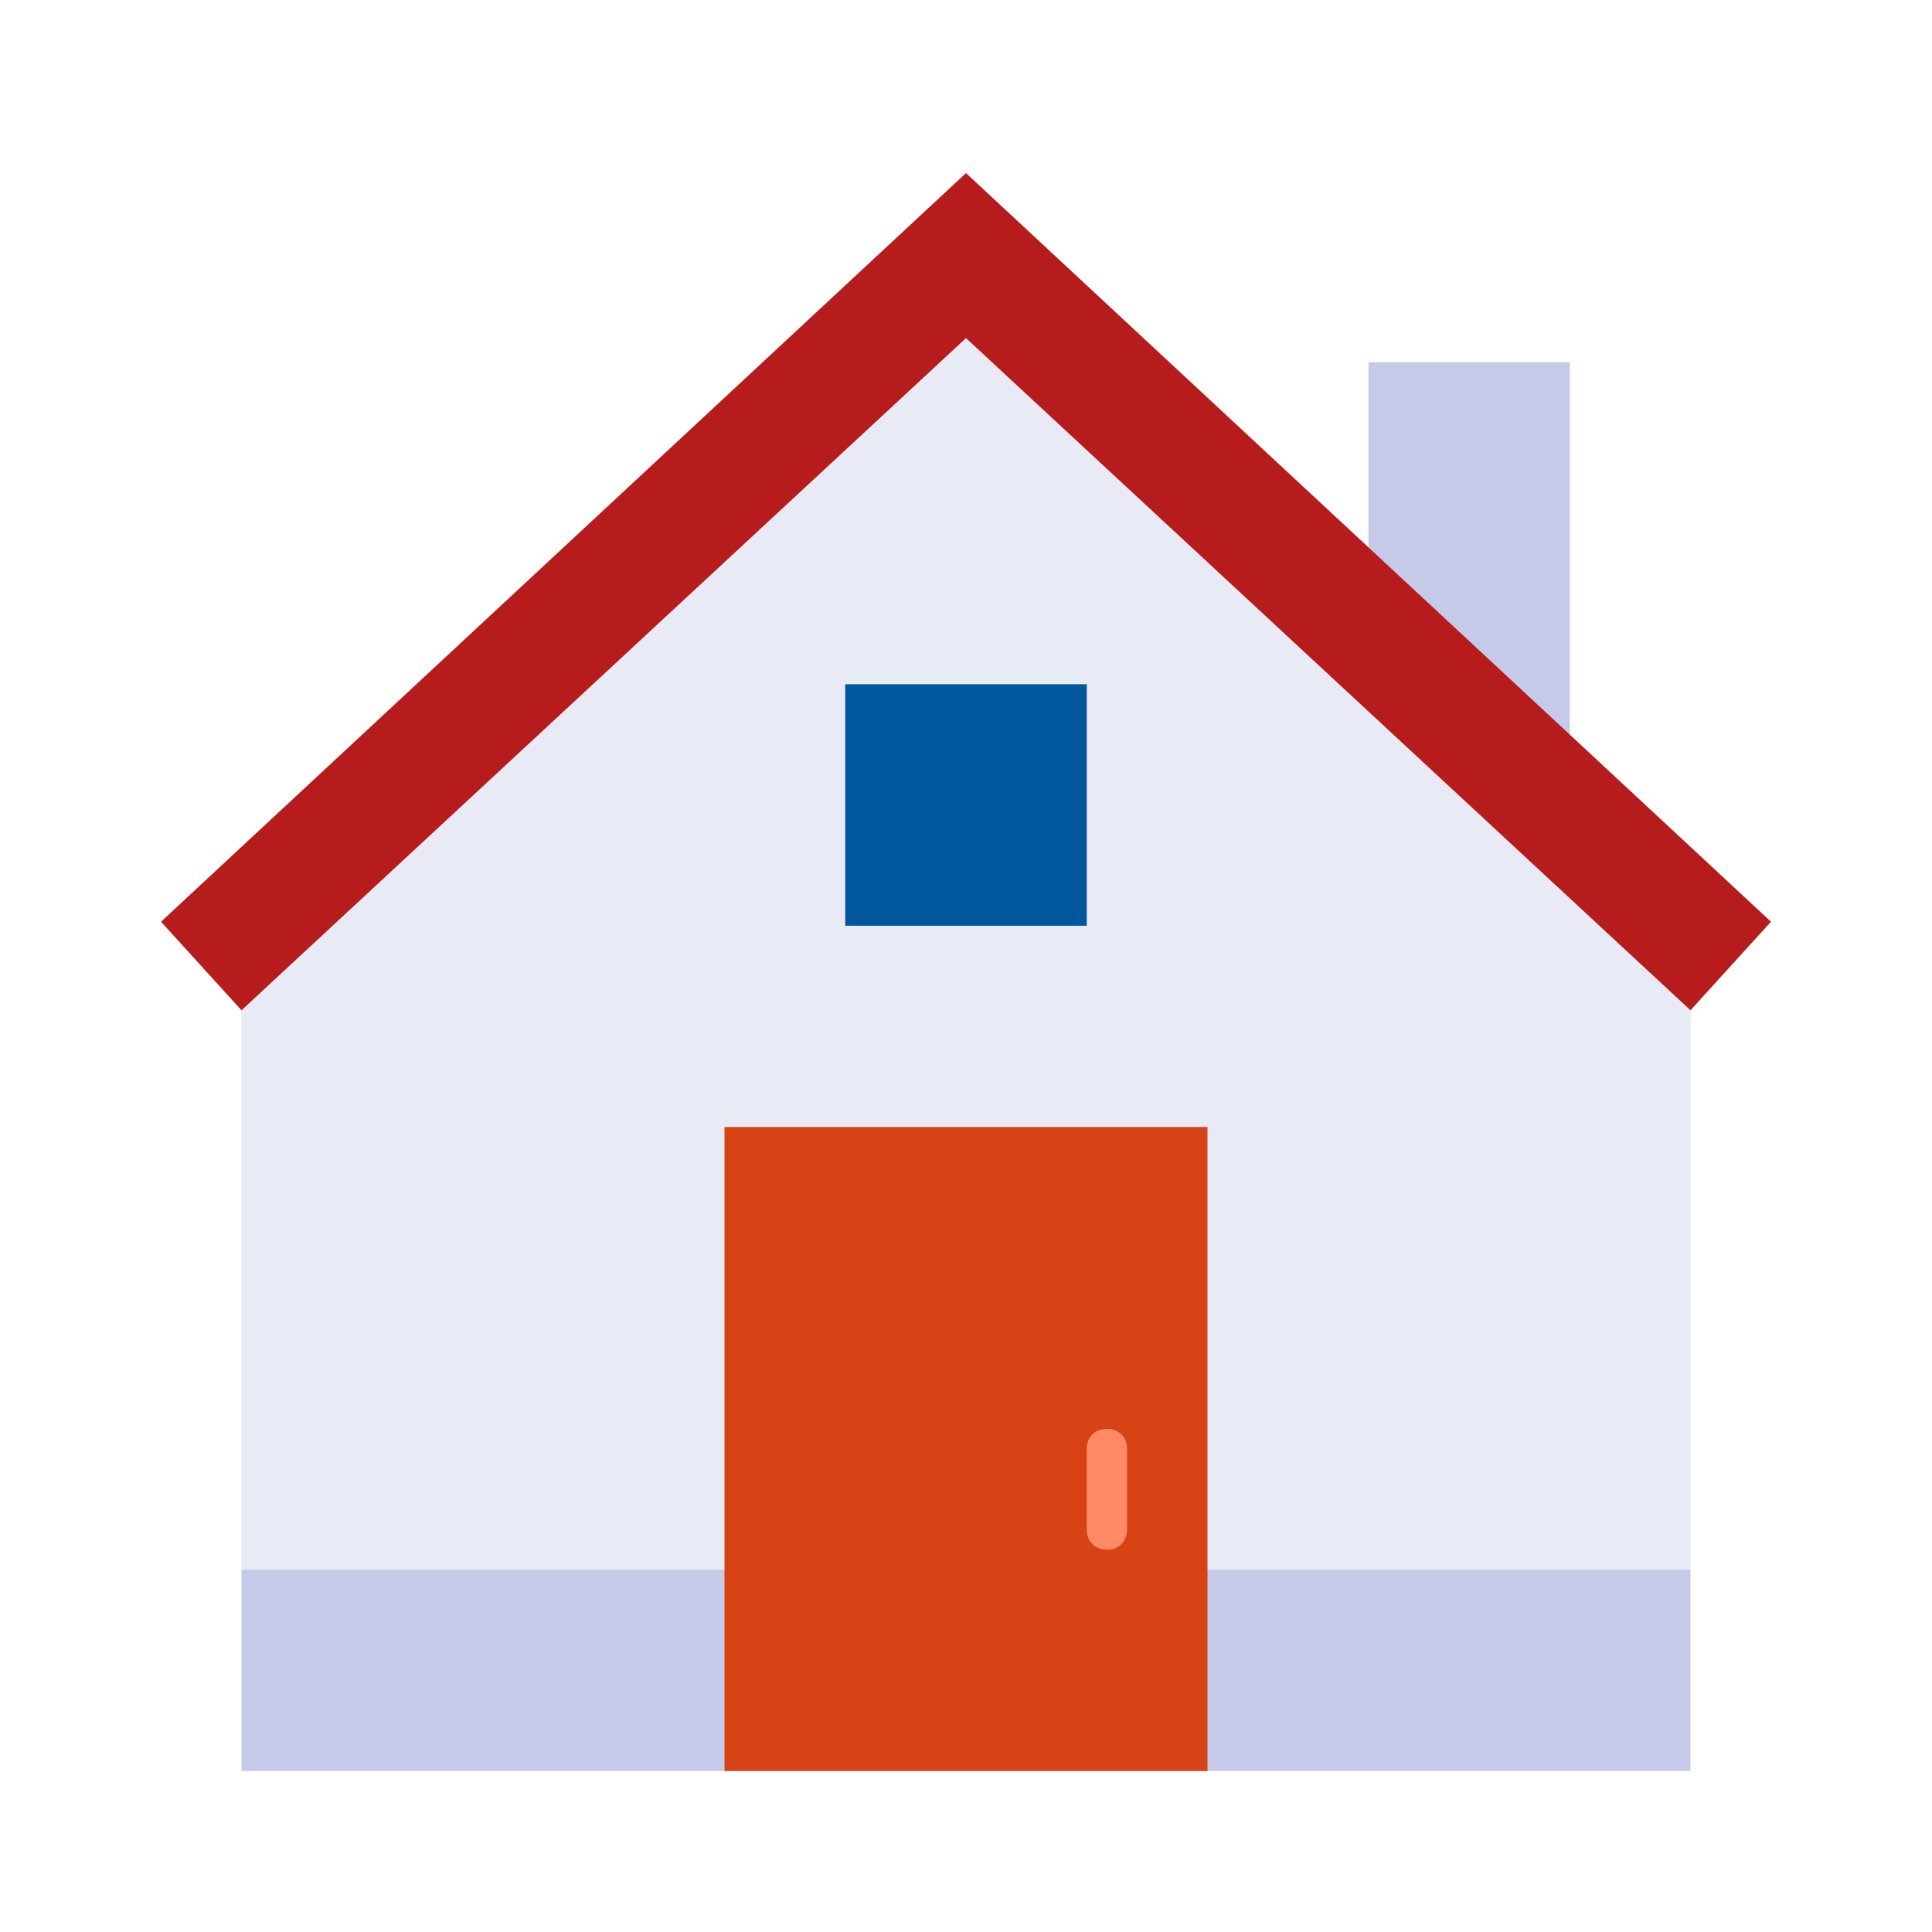
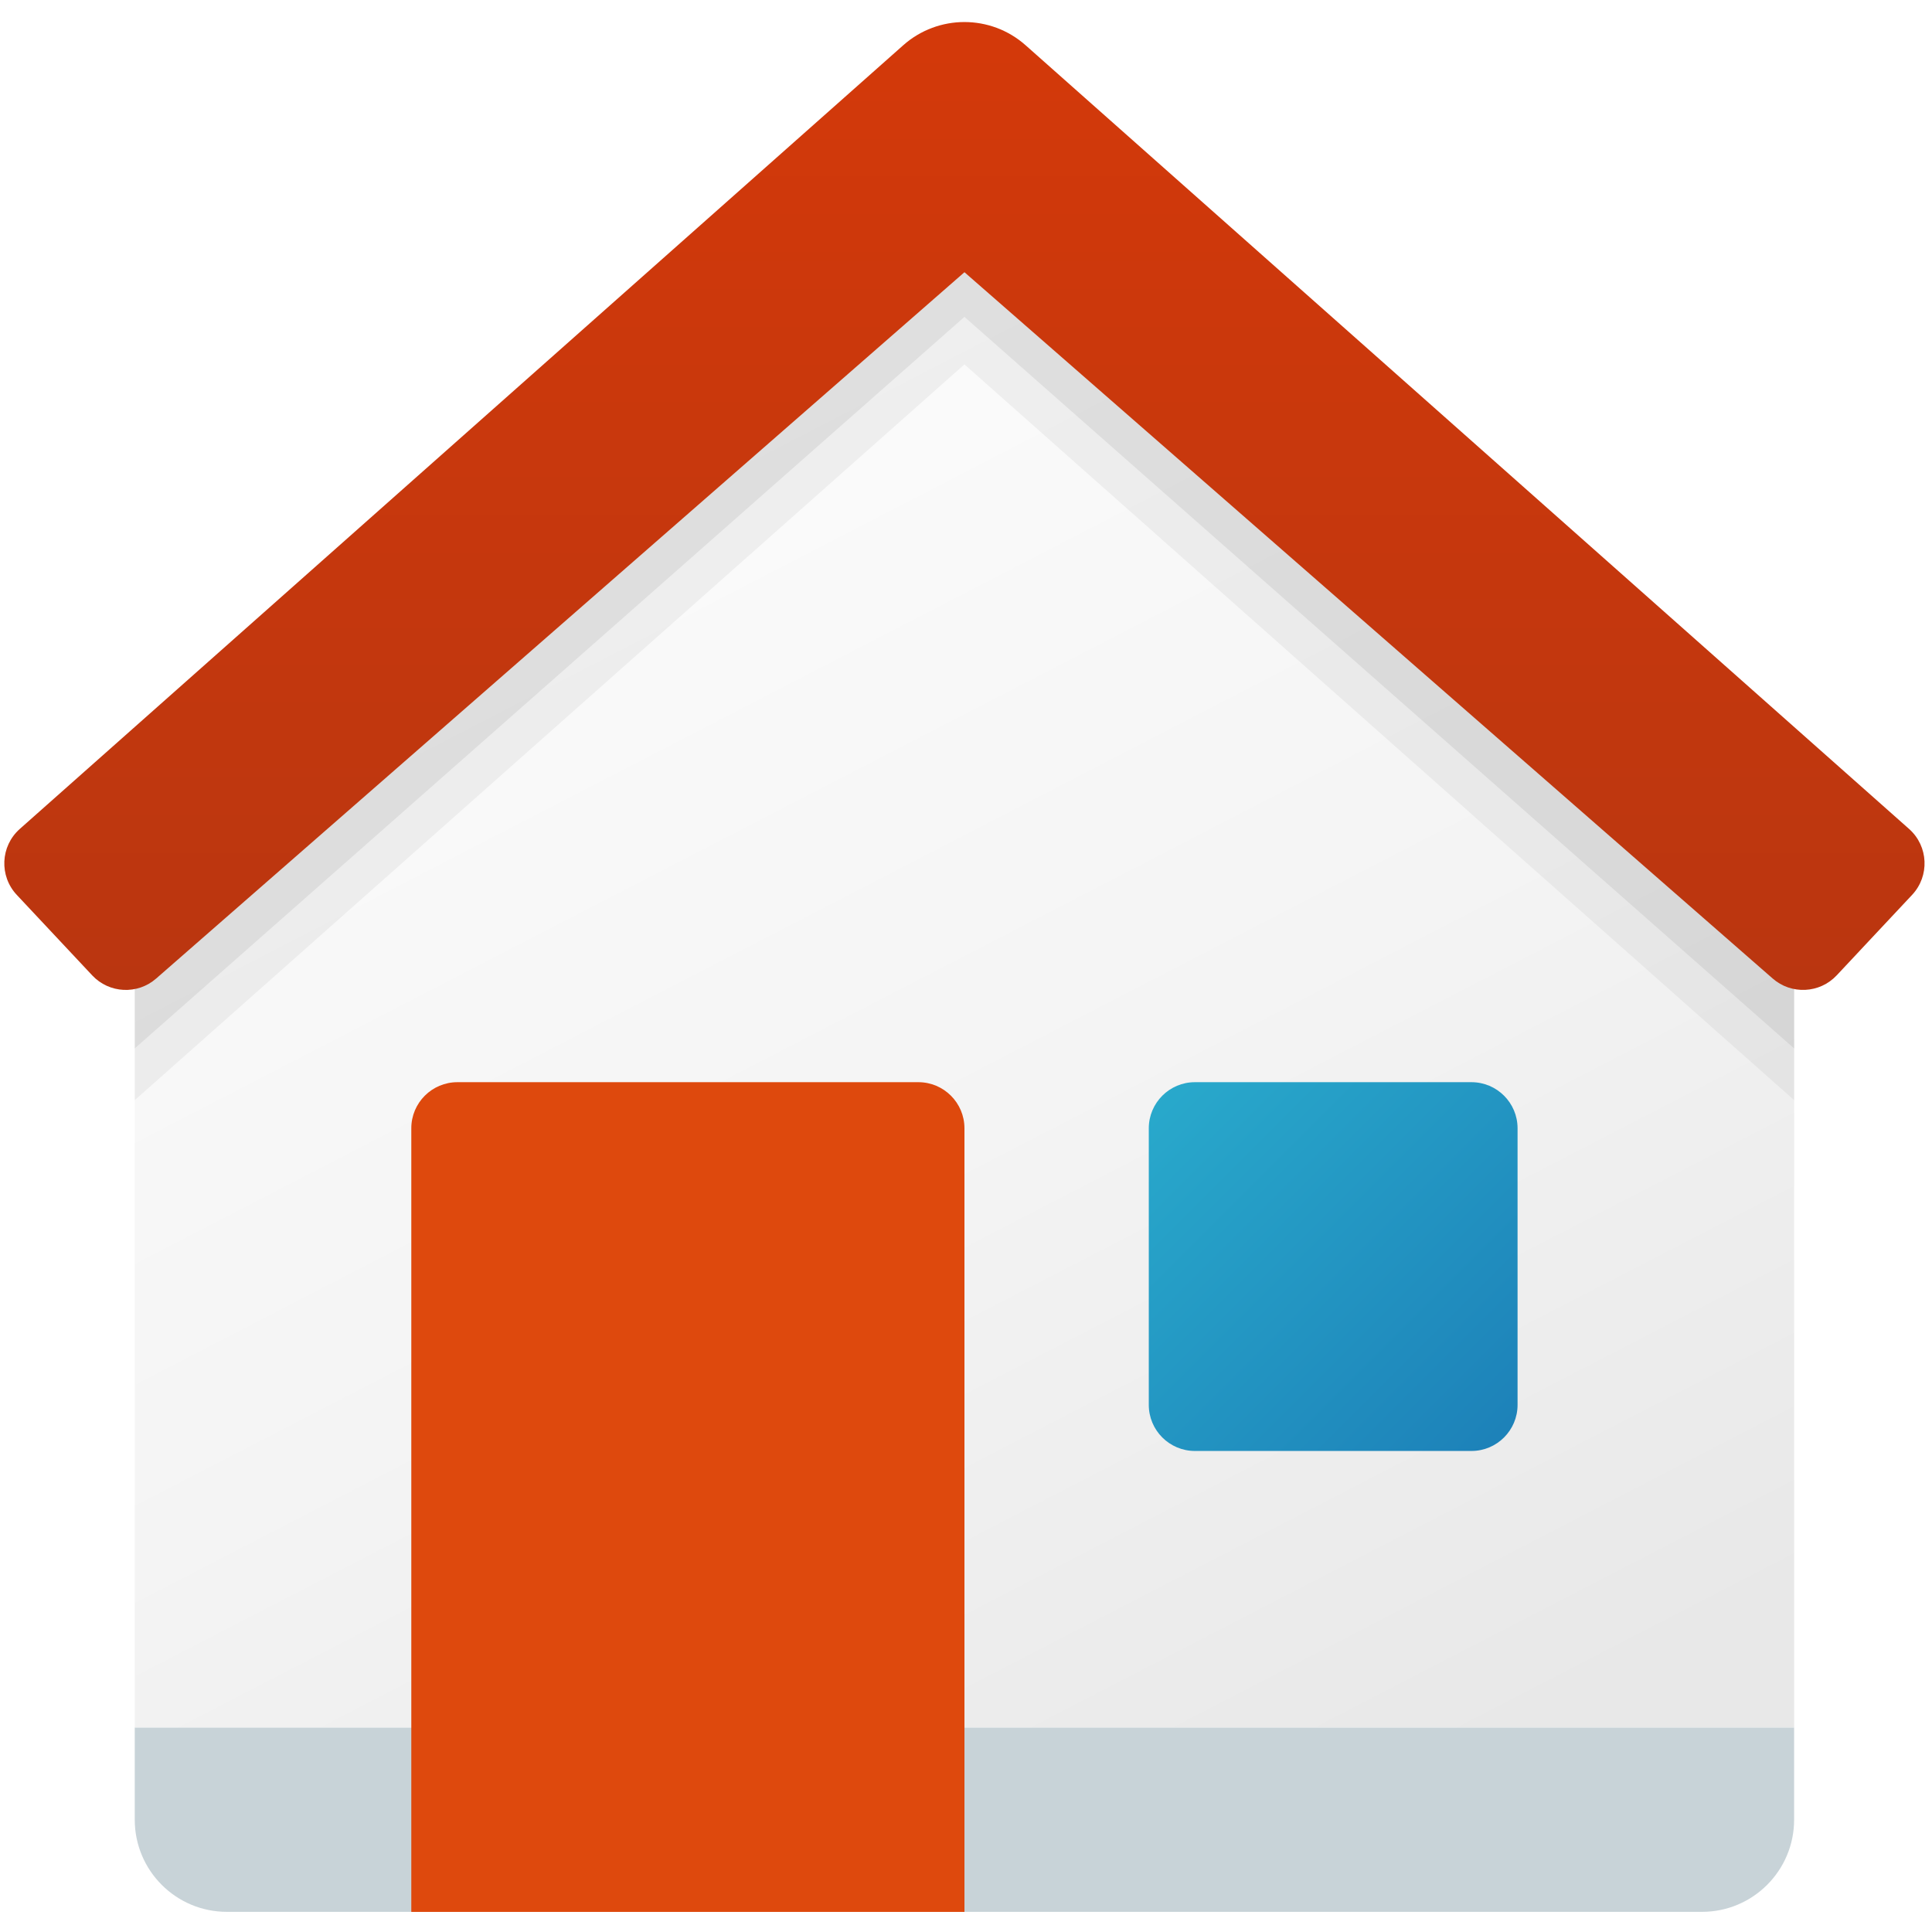
- <svg xmlns="http://www.w3.org/2000/svg" version="1" viewBox="0 0 48 48" enable-background="new 0 0 48 48">
-   <polygon fill="#E8EAF6" points="42,39 6,39 6,23 24,6 42,23" />
-   <g fill="#C5CAE9">
-     <polygon points="39,21 34,16 34,9 39,9" />
-     <rect x="6" y="39" width="36" height="5" />
-   </g>
-   <polygon fill="#B71C1C" points="24,4.3 4,22.9 6,25.1 24,8.4 42,25.1 44,22.9" />
-   <rect x="18" y="28" fill="#D84315" width="12" height="16" />
-   <rect x="21" y="17" fill="#01579B" width="6" height="6" />
-   <path fill="#FF8A65" d="M27.5,35.5c-0.3,0-0.5,0.2-0.5,0.5v2c0,0.3,0.2,0.5,0.5,0.5S28,38.3,28,38v-2C28,35.7,27.8,35.5,27.5,35.5z" />
+ <svg xmlns="http://www.w3.org/2000/svg" version="1.1" id="Слой_1" x="0px" y="0px" viewBox="0 0 512 512" style="enable-background:new 0 0 512 512;" xml:space="preserve">
+   <style type="text/css">
+ 	.st0{fill:url(#SVGID_1_);}
+ 	.st1{fill:url(#SVGID_00000068641720016917897270000018235191801154800534_);}
+ 	.st2{fill:#DE490D;}
+ 	.st3{opacity:0.05;enable-background:new    ;}
+ 	.st4{opacity:0.07;enable-background:new    ;}
+ 	.st5{fill:url(#SVGID_00000074428194327448583630000011148152776196350389_);}
+ 	.st6{fill:url(#SVGID_00000168827522680183519320000008451636210338285994_);}
+ </style>
+   <linearGradient id="SVGID_1_" gradientUnits="userSpaceOnUse" x1="7.942" y1="416.754" x2="95.892" y2="416.754" gradientTransform="matrix(5 0 0 -5 -4 2566)">
+     <stop offset="0" style="stop-color:#C8D3D8" />
+     <stop offset="1" style="stop-color:#C8D3D8" />
+   </linearGradient>
+   <path class="st0" d="M475.46,457.8H35.71v24.43c0,13.5,10.93,24.43,24.43,24.43h390.89c13.5,0,24.43-10.93,24.43-24.43V457.8z" />
+   <linearGradient id="SVGID_00000152225920537905964510000007892539068806801024_" gradientUnits="userSpaceOnUse" x1="27.719" y1="491.663" x2="69.959" y2="409.945" gradientTransform="matrix(5 0 0 -5 -4 2566)">
+     <stop offset="0" style="stop-color:#FCFCFC" />
+     <stop offset="0.495" style="stop-color:#F4F4F4" />
+     <stop offset="0.946" style="stop-color:#E8E8E8" />
+     <stop offset="1" style="stop-color:#E8E8E8" />
+   </linearGradient>
+   <path style="fill:url(#SVGID_00000152225920537905964510000007892539068806801024_);" d="M475.46,457.8H35.71V225.71L255.59,18.05  l219.88,207.66V457.8z" />
+   <path class="st2" d="M121.22,286.79h122.15c6.74,0,12.22,5.47,12.22,12.22v207.66H109V299C109,292.26,114.48,286.79,121.22,286.79z" />
+   <path class="st3" d="M255.59,30.27c-5.79,0-11.58,2.05-16.2,6.14l-65.46,58.77L35.71,225.71v65.84L255.59,96.57l219.88,194.98  v-65.84L337.25,95.18l-65.46-58.77C267.17,32.32,261.38,30.27,255.59,30.27z" />
+   <path class="st4" d="M255.59,18.05c-5.79,0-11.58,2.04-16.2,6.11L173.93,82.6L35.71,212.38v65.46L255.59,83.98l219.88,193.87v-65.46  L337.25,82.6l-65.46-58.44C267.17,20.09,261.38,18.05,255.59,18.05z" />
+   <linearGradient id="SVGID_00000055687550578549868660000008139587677814948233_" gradientUnits="userSpaceOnUse" x1="51.917" y1="512.805" x2="51.917" y2="459.029" gradientTransform="matrix(5 0 0 -5 -4 2566)">
+     <stop offset="0" style="stop-color:#D4390A" />
+     <stop offset="1" style="stop-color:#B93610" />
+   </linearGradient>
+   <path style="fill:url(#SVGID_00000055687550578549868660000008139587677814948233_);" d="M505.94,219.69L271.78,11.98  c-4.62-4.09-10.41-6.14-16.2-6.14s-11.58,2.05-16.2,6.14L5.23,219.69c-5.13,4.57-5.48,12.46-0.78,17.47l19.98,21.32  c4.51,4.81,12.02,5.18,16.98,0.82L255.59,72.14L469.76,259.3c4.95,4.35,12.47,3.99,16.98-0.82l19.98-21.32  C511.42,232.15,511.07,224.26,505.94,219.69z" />
+   <linearGradient id="SVGID_00000054962100293982689700000013870496242819151762_" gradientUnits="userSpaceOnUse" x1="61.812" y1="455.721" x2="80.291" y2="437.241" gradientTransform="matrix(5 0 0 -5 -4 2566)">
+     <stop offset="0" style="stop-color:#29AACC" />
+     <stop offset="1" style="stop-color:#1D82B9" />
+   </linearGradient>
+   <path style="fill:url(#SVGID_00000054962100293982689700000013870496242819151762_);" d="M316.66,286.79h73.29  c6.74,0,12.22,5.47,12.22,12.22v73.29c0,6.74-5.47,12.22-12.22,12.22h-73.29c-6.74,0-12.22-5.47-12.22-12.22V299  C304.45,292.26,309.92,286.79,316.66,286.79z" />
</svg>
